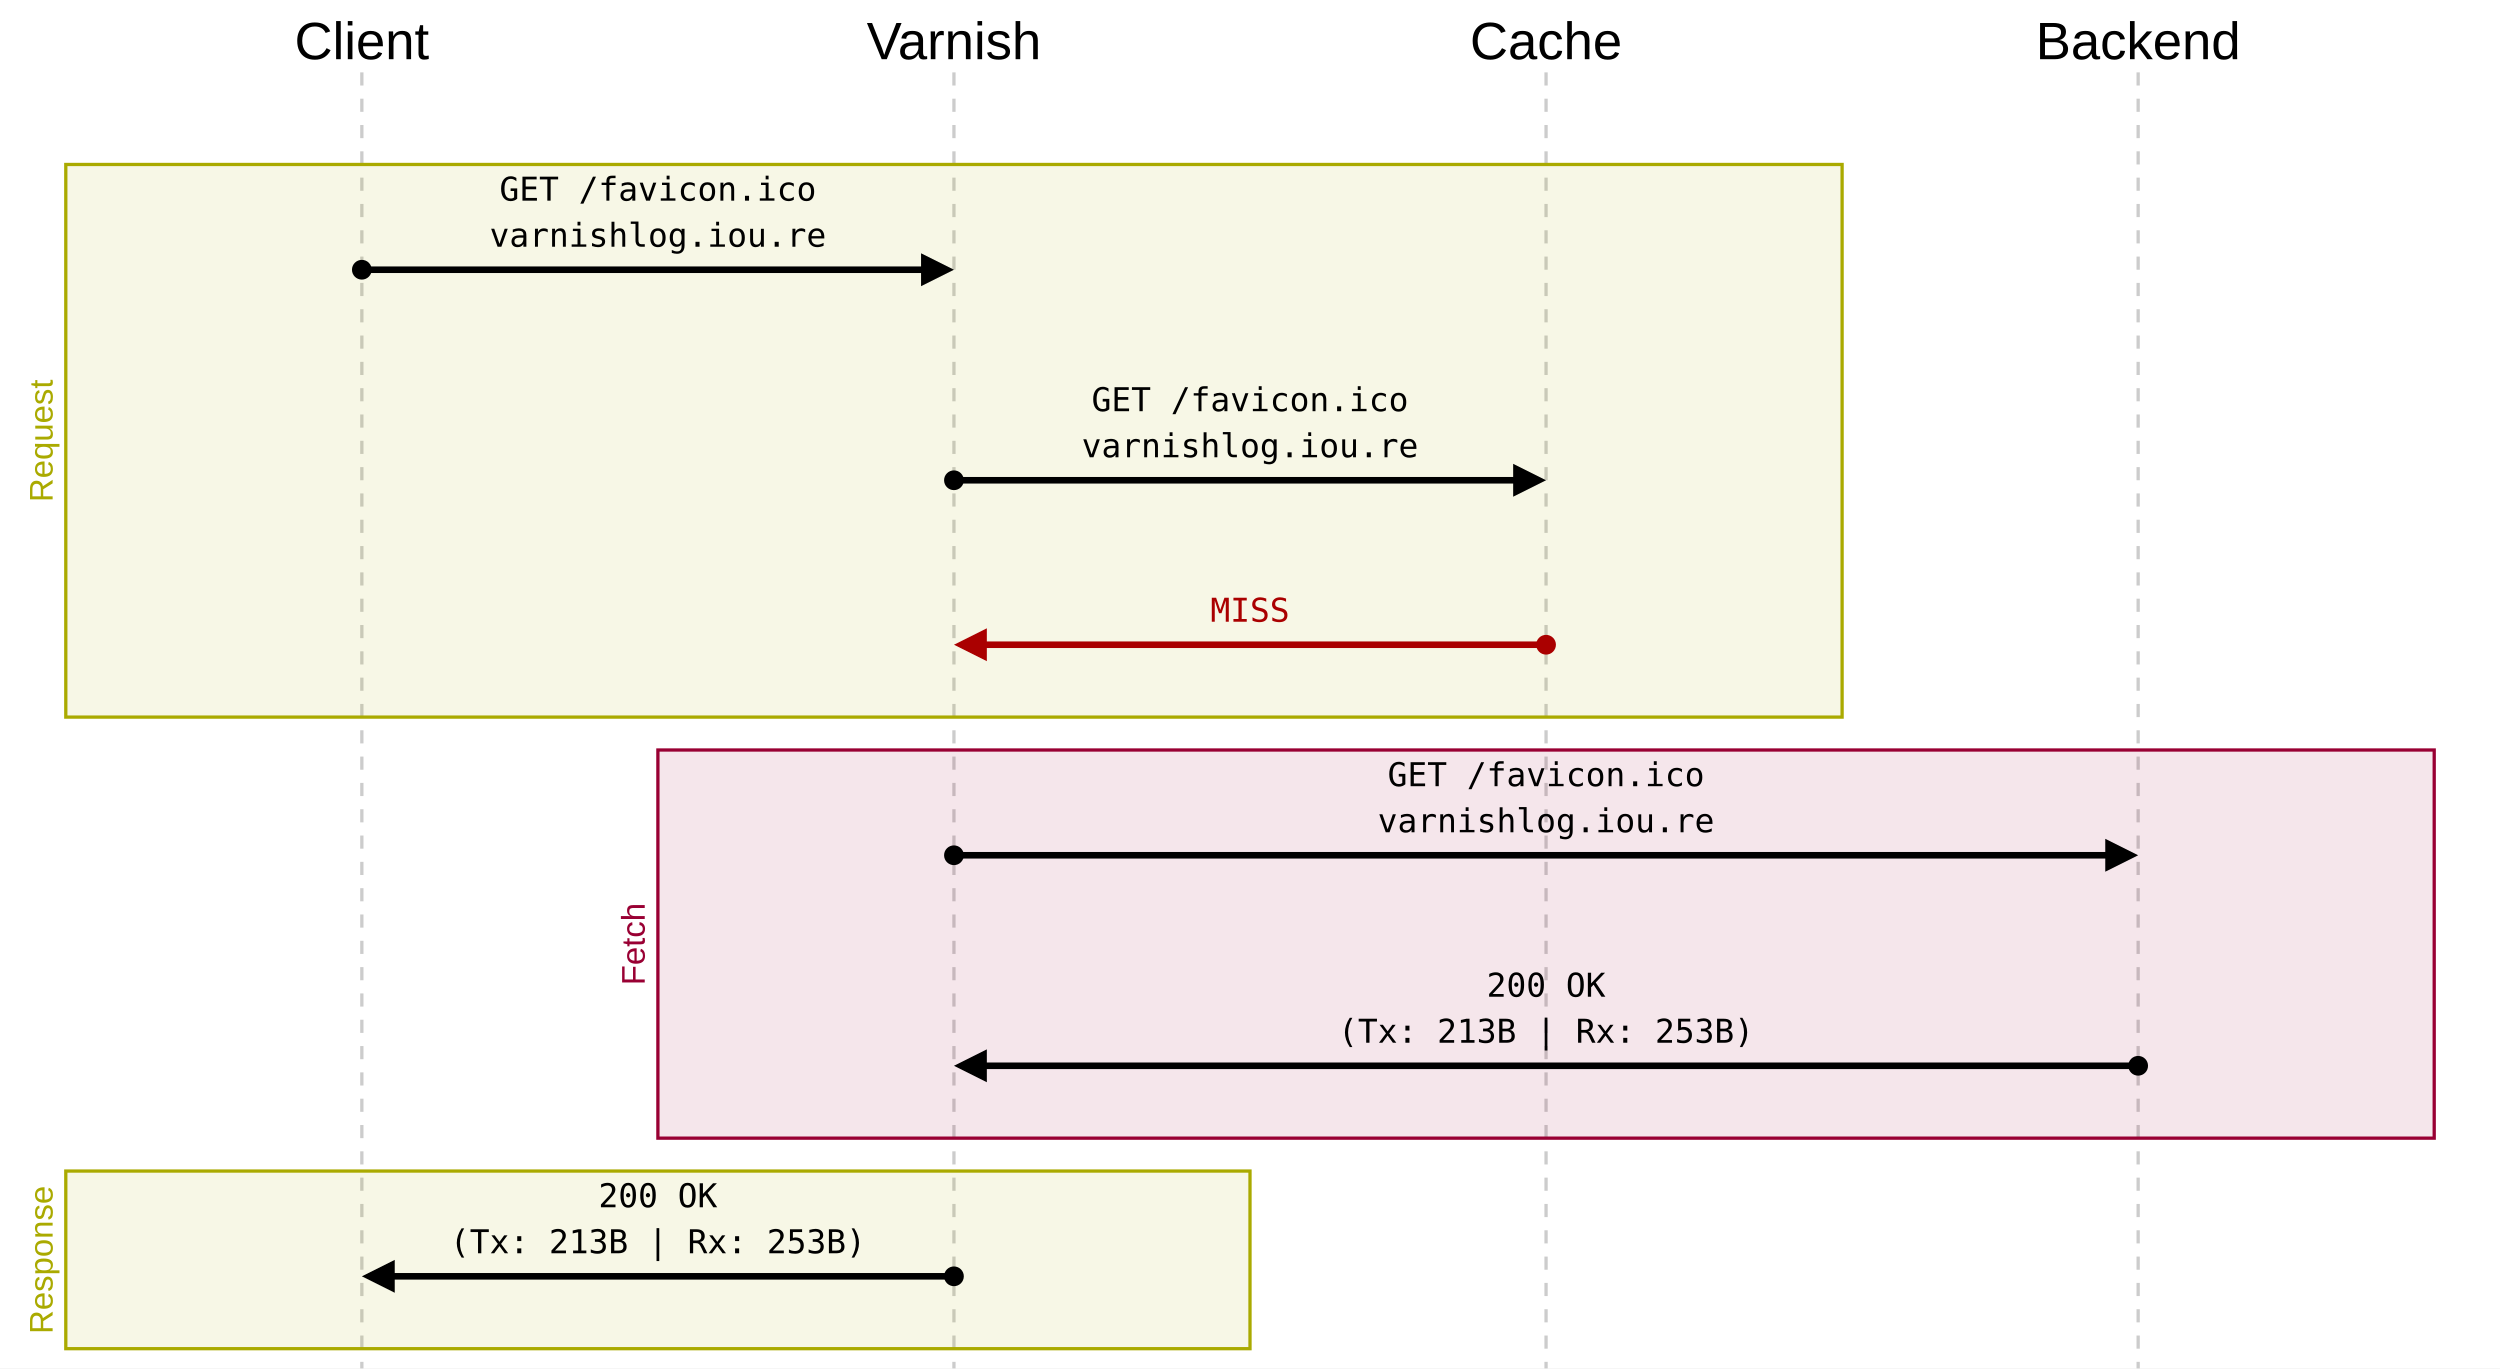
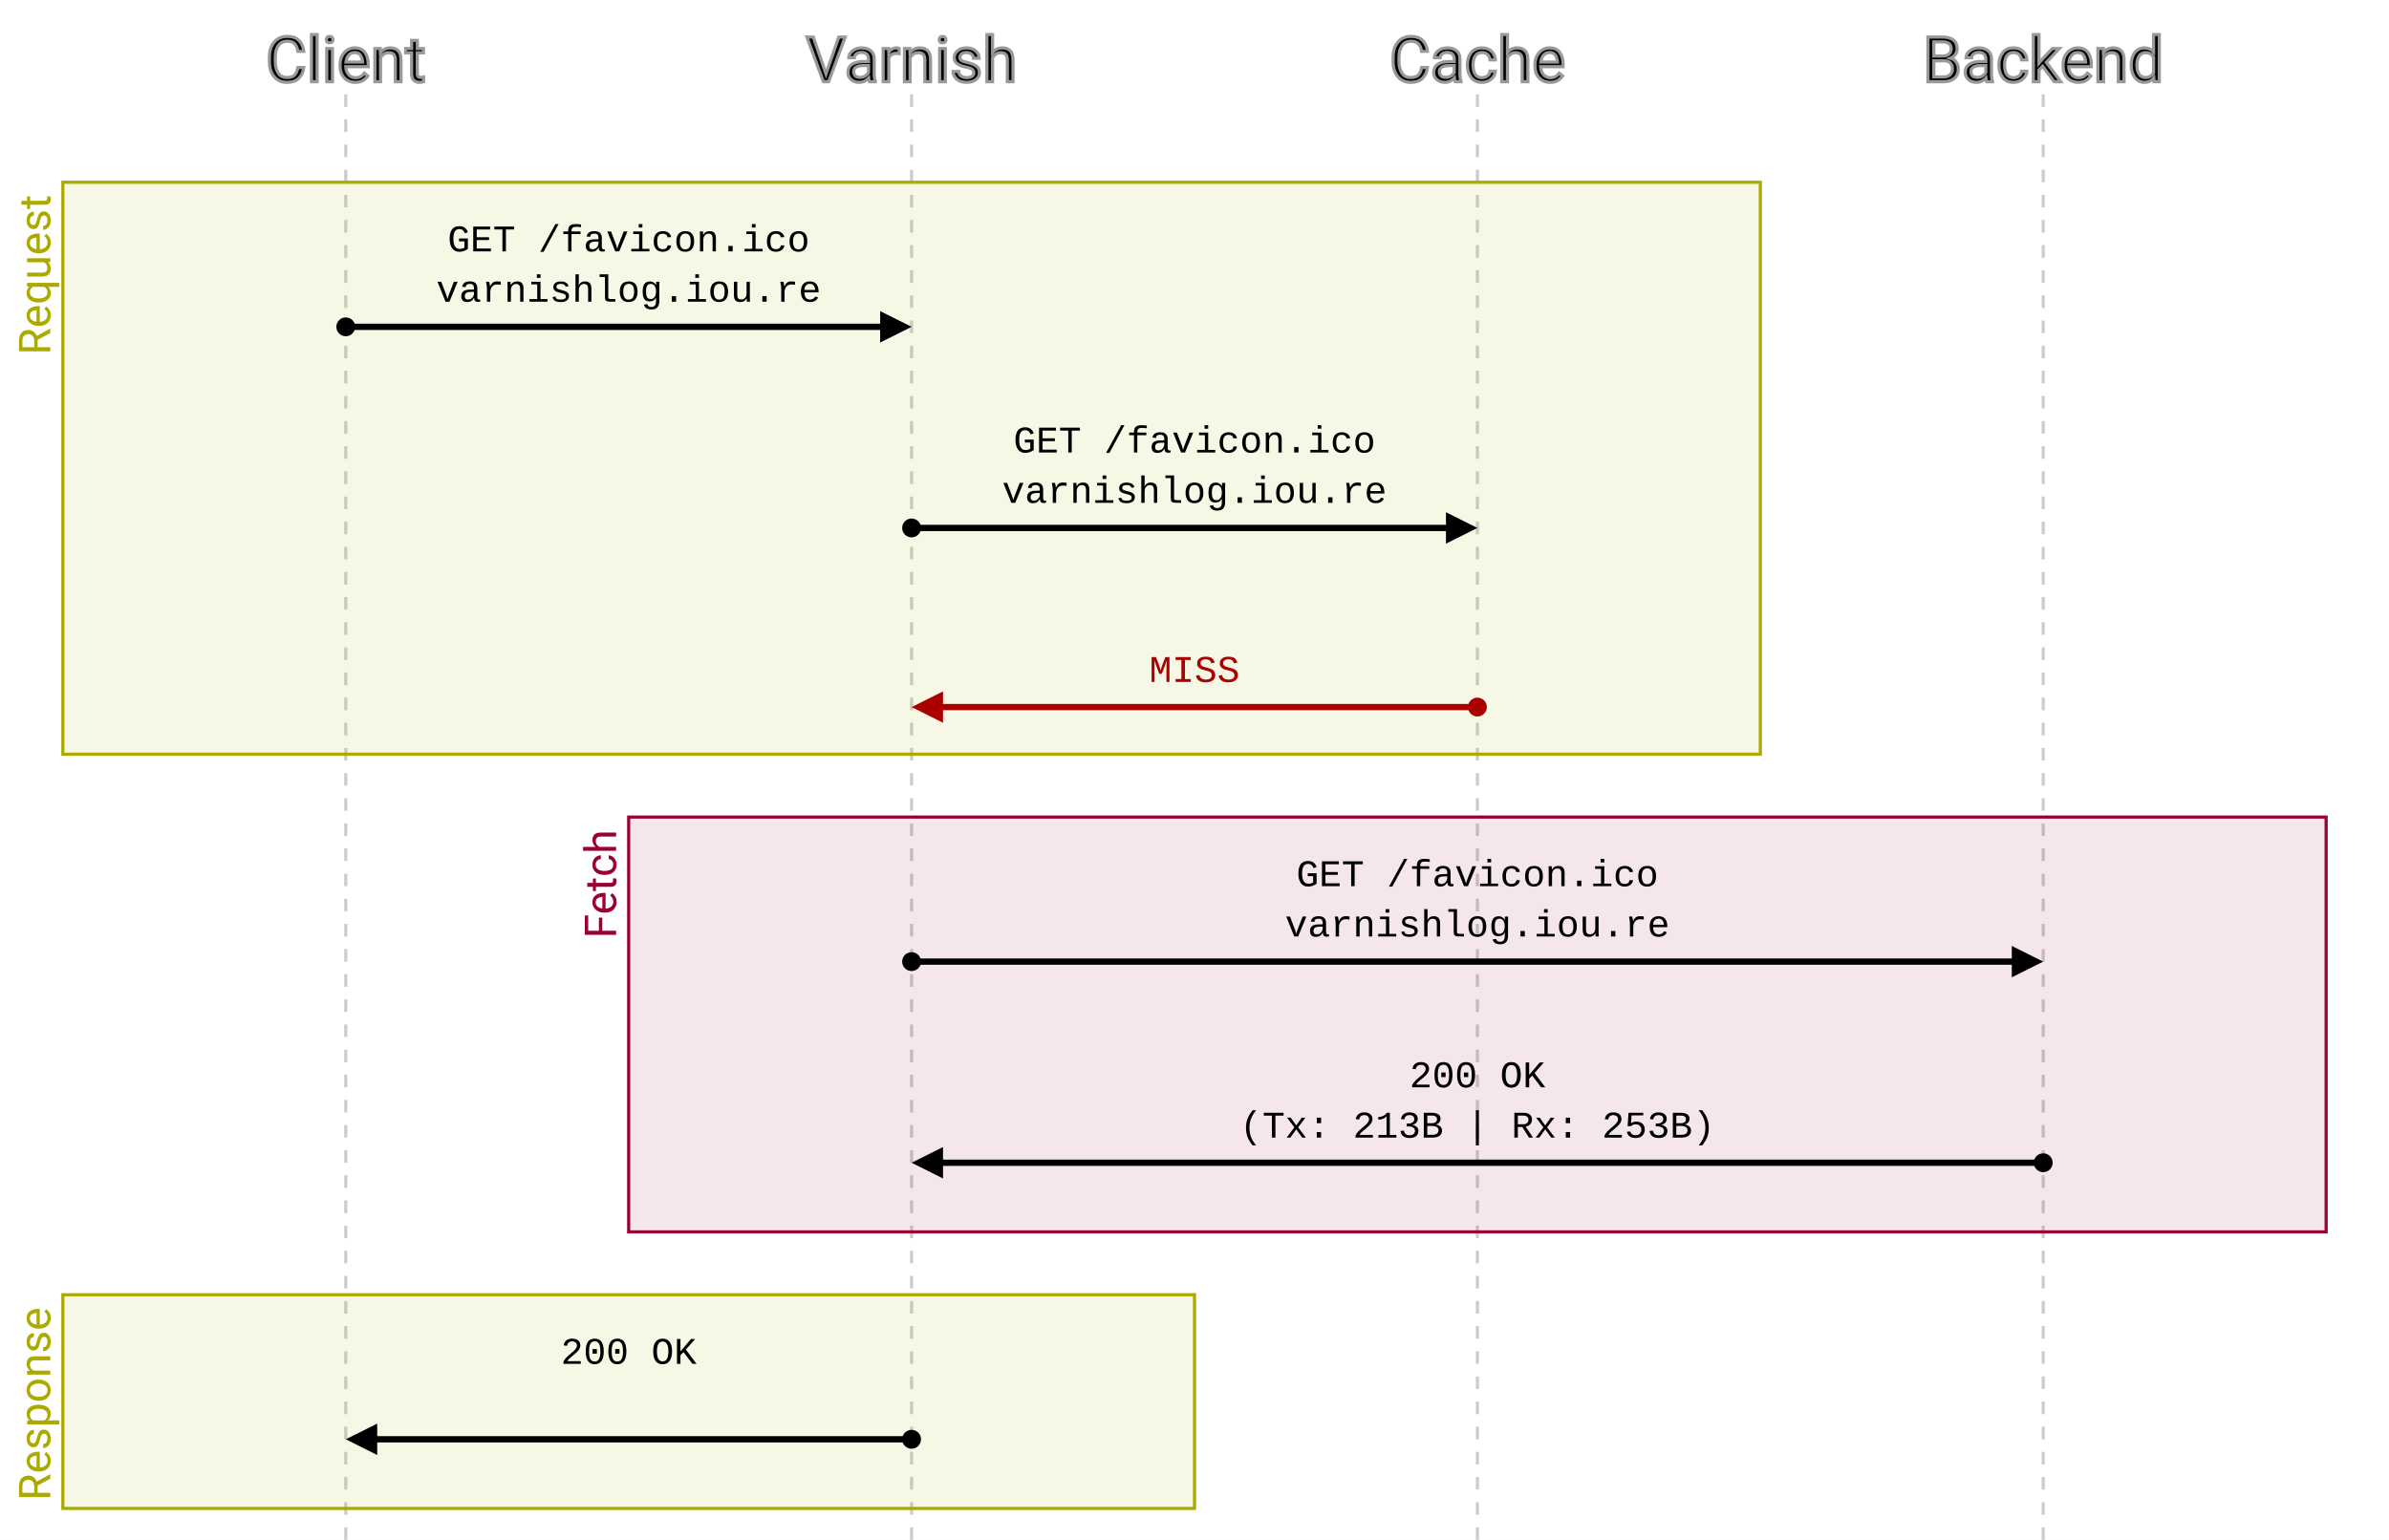
- <svg xmlns="http://www.w3.org/2000/svg" width="900" height="100%" viewBox="0 0 760 416" preserveAspectRatio="xMinYMin meet">
+ <svg xmlns="http://www.w3.org/2000/svg" width="900" height="100%" viewBox="0 0 760 490" preserveAspectRatio="xMinYMin meet">
  <defs>
    <style>text {
-   font-family: "helvetica neue", arial, sans-serif, system-ui;
+     font-family: 'Segoe UI', Roboto, Cantarell, 'Open Sans', 'Helvetica Neue', sans-serif;
}

text.seq-desc {
-   font-family: "Meslo", "JetBrains Mono", "Hack", "Menlo", monospace;
+     font-family: SFMono-Regular, Menlo, Consolas, Monaco, "Liberation Mono", "Lucida Console", monospace;
}

text.seq-desc-no-arrow {
-   font-style: italic;
+     font-style: italic;
}
</style>
    <marker id="seq-dot" viewBox="0 0 10 10" markerWidth="5" markerHeight="5" refX="5" refY="5">
      <circle cx="5" cy="5" r="3" fill="context-stroke" />
    </marker>
    <marker id="seq-arrow" viewBox="0 0 10 10" markerWidth="5" markerHeight="5" refX="5" refY="5" orient="auto-start-reverse">
      <path d="M 0 0 L 10 5 L 0 10 z" fill="context-stroke" />
    </marker>
    <marker id="seq-arrow-sm" viewBox="0 0 10 10" markerWidth="2.5" markerHeight="2.5" refX="5" refY="5" orient="auto-start-reverse">
      <path d="M 0 0 L 10 5 L 0 10 z" fill="context-stroke" />
    </marker>
  </defs>
-   <rect x="0" y="0" width="760" height="416" fill="#FFFFFF" />
-   <line x1="110" y1="22" x2="110" y2="416" stroke="#CCCCCC" stroke-width="1" stroke-dasharray="4 4" />
-   <text x="110" y="18" fill="#000000" stroke="none" font-size="16" text-anchor="middle">Client</text>
-   <line x1="290" y1="22" x2="290" y2="416" stroke="#CCCCCC" stroke-width="1" stroke-dasharray="4 4" />
-   <text x="290" y="18" fill="#000000" stroke="none" font-size="16" text-anchor="middle">Varnish</text>
-   <line x1="470" y1="22" x2="470" y2="416" stroke="#CCCCCC" stroke-width="1" stroke-dasharray="4 4" />
-   <text x="470" y="18" fill="#000000" stroke="none" font-size="16" text-anchor="middle">Cache</text>
-   <line x1="650" y1="22" x2="650" y2="416" stroke="#CCCCCC" stroke-width="1" stroke-dasharray="4 4" />
-   <text x="650" y="18" fill="#000000" stroke="none" font-size="16" text-anchor="middle">Backend</text>
-   <rect x="20" y="50" width="540" height="168" fill="#AAAA00" fill-opacity="0.1" stroke="#AAAA00" stroke-width="1" />
-   <text x="16" y="134" fill="#AAAA00" stroke="none" font-size="10" text-anchor="middle" transform="rotate(-90,16,134)">Request</text>
-   <rect x="200" y="228" width="540" height="118" fill="#990033" fill-opacity="0.1" stroke="#990033" stroke-width="1" />
-   <text x="196" y="287" fill="#990033" stroke="none" font-size="10" text-anchor="middle" transform="rotate(-90,196,287)">Fetch</text>
-   <rect x="20" y="356" width="360" height="54" fill="#AAAA00" fill-opacity="0.1" stroke="#AAAA00" stroke-width="1" />
-   <text x="16" y="383" fill="#AAAA00" stroke="none" font-size="10" text-anchor="middle" transform="rotate(-90,16,383)">Response</text>
-   <line x1="110" y1="82" x2="285" y2="82" stroke="#000000" stroke-width="2" marker-start="url(#seq-dot)" marker-end="url(#seq-arrow)" />
-   <text class="seq-desc" x="200" y="75" fill="#000000" stroke="none" font-size="10" text-anchor="middle">varnishlog.iou.re</text>
-   <text class="seq-desc" x="200" y="61" fill="#000000" stroke="none" font-size="10" text-anchor="middle">GET /favicon.ico</text>
-   <line x1="290" y1="146" x2="465" y2="146" stroke="#000000" stroke-width="2" marker-start="url(#seq-dot)" marker-end="url(#seq-arrow)" />
-   <text class="seq-desc" x="380" y="139" fill="#000000" stroke="none" font-size="10" text-anchor="middle">varnishlog.iou.re</text>
-   <text class="seq-desc" x="380" y="125" fill="#000000" stroke="none" font-size="10" text-anchor="middle">GET /favicon.ico</text>
-   <line x1="470" y1="196" x2="295" y2="196" stroke="#AA0000" stroke-width="2" marker-start="url(#seq-dot)" marker-end="url(#seq-arrow)" />
-   <text class="seq-desc" x="380" y="189" fill="#AA0000" stroke="none" font-size="10" text-anchor="middle">MISS</text>
-   <line x1="290" y1="260" x2="645" y2="260" stroke="#000000" stroke-width="2" marker-start="url(#seq-dot)" marker-end="url(#seq-arrow)" />
-   <text class="seq-desc" x="470" y="253" fill="#000000" stroke="none" font-size="10" text-anchor="middle">varnishlog.iou.re</text>
-   <text class="seq-desc" x="470" y="239" fill="#000000" stroke="none" font-size="10" text-anchor="middle">GET /favicon.ico</text>
-   <line x1="650" y1="324" x2="295" y2="324" stroke="#000000" stroke-width="2" marker-start="url(#seq-dot)" marker-end="url(#seq-arrow)" />
-   <text class="seq-desc" x="470" y="317" fill="#000000" stroke="none" font-size="10" text-anchor="middle">(Tx: 213B | Rx: 253B)</text>
-   <text class="seq-desc" x="470" y="303" fill="#000000" stroke="none" font-size="10" text-anchor="middle">200 OK</text>
-   <line x1="290" y1="388" x2="115" y2="388" stroke="#000000" stroke-width="2" marker-start="url(#seq-dot)" marker-end="url(#seq-arrow)" />
-   <text class="seq-desc" x="200" y="381" fill="#000000" stroke="none" font-size="10" text-anchor="middle">(Tx: 213B | Rx: 253B)</text>
-   <text class="seq-desc" x="200" y="367" fill="#000000" stroke="none" font-size="10" text-anchor="middle">200 OK</text>
+   <rect x="0" y="0" width="760" height="490" fill="#FFFFFF" />
+   <line x1="110" y1="30" x2="110" y2="490" stroke="#CCCCCC" stroke-width="1" stroke-dasharray="4 4" />
+   <text x="110" y="26" fill="#000000" stroke="#999999" stroke-width="1" font-size="20" text-anchor="middle">Client</text>
+   <line x1="290" y1="30" x2="290" y2="490" stroke="#CCCCCC" stroke-width="1" stroke-dasharray="4 4" />
+   <text x="290" y="26" fill="#000000" stroke="#999999" stroke-width="1" font-size="20" text-anchor="middle">Varnish</text>
+   <line x1="470" y1="30" x2="470" y2="490" stroke="#CCCCCC" stroke-width="1" stroke-dasharray="4 4" />
+   <text x="470" y="26" fill="#000000" stroke="#999999" stroke-width="1" font-size="20" text-anchor="middle">Cache</text>
+   <line x1="650" y1="30" x2="650" y2="490" stroke="#CCCCCC" stroke-width="1" stroke-dasharray="4 4" />
+   <text x="650" y="26" fill="#000000" stroke="#999999" stroke-width="1" font-size="20" text-anchor="middle">Backend</text>
+   <rect x="20" y="58" width="540" height="182" fill="#AAAA00" fill-opacity="0.1" stroke="#AAAA00" stroke-width="1" />
+   <text x="16" y="62" fill="#AAAA00" stroke="none" font-size="14" text-anchor="end" transform="rotate(-90 16 62)">Request</text>
+   <rect x="200" y="260" width="540" height="132" fill="#990033" fill-opacity="0.1" stroke="#990033" stroke-width="1" />
+   <text x="196" y="264" fill="#990033" stroke="none" font-size="14" text-anchor="end" transform="rotate(-90 196 264)">Fetch</text>
+   <rect x="20" y="412" width="360" height="68" fill="#AAAA00" fill-opacity="0.1" stroke="#AAAA00" stroke-width="1" />
+   <text x="16" y="416" fill="#AAAA00" stroke="none" font-size="14" text-anchor="end" transform="rotate(-90 16 416)">Response</text>
+   <line x1="110" y1="104" x2="285" y2="104" stroke="#000000" stroke-width="2" marker-start="url(#seq-dot)" marker-end="url(#seq-arrow)" />
+   <text class="seq-desc" x="200" y="80" fill="#000000" stroke="none" font-size="12" text-anchor="middle">GET /favicon.ico</text>
+   <text class="seq-desc" x="200" y="96" fill="#000000" stroke="none" font-size="12" text-anchor="middle">varnishlog.iou.re</text>
+   <line x1="290" y1="168" x2="465" y2="168" stroke="#000000" stroke-width="2" marker-start="url(#seq-dot)" marker-end="url(#seq-arrow)" />
+   <text class="seq-desc" x="380" y="144" fill="#000000" stroke="none" font-size="12" text-anchor="middle">GET /favicon.ico</text>
+   <text class="seq-desc" x="380" y="160" fill="#000000" stroke="none" font-size="12" text-anchor="middle">varnishlog.iou.re</text>
+   <line x1="470" y1="225" x2="295" y2="225" stroke="#AA0000" stroke-width="2" marker-start="url(#seq-dot)" marker-end="url(#seq-arrow)" />
+   <text class="seq-desc" x="380" y="217" fill="#AA0000" stroke="none" font-size="12" text-anchor="middle">MISS</text>
+   <line x1="290" y1="306" x2="645" y2="306" stroke="#000000" stroke-width="2" marker-start="url(#seq-dot)" marker-end="url(#seq-arrow)" />
+   <text class="seq-desc" x="470" y="282" fill="#000000" stroke="none" font-size="12" text-anchor="middle">GET /favicon.ico</text>
+   <text class="seq-desc" x="470" y="298" fill="#000000" stroke="none" font-size="12" text-anchor="middle">varnishlog.iou.re</text>
+   <line x1="650" y1="370" x2="295" y2="370" stroke="#000000" stroke-width="2" marker-start="url(#seq-dot)" marker-end="url(#seq-arrow)" />
+   <text class="seq-desc" x="470" y="346" fill="#000000" stroke="none" font-size="12" text-anchor="middle">200 OK</text>
+   <text class="seq-desc" x="470" y="362" fill="#000000" stroke="none" font-size="12" text-anchor="middle">(Tx: 213B | Rx: 253B)</text>
+   <line x1="290" y1="458" x2="115" y2="458" stroke="#000000" stroke-width="2" marker-start="url(#seq-dot)" marker-end="url(#seq-arrow)" />
+   <text class="seq-desc" x="200" y="434" fill="#000000" stroke="none" font-size="12" text-anchor="middle">200 OK</text>
+   <text class="seq-desc" x="200" y="450" fill="#000000" stroke="none" font-size="12" text-anchor="middle">
+     </text>
</svg>
